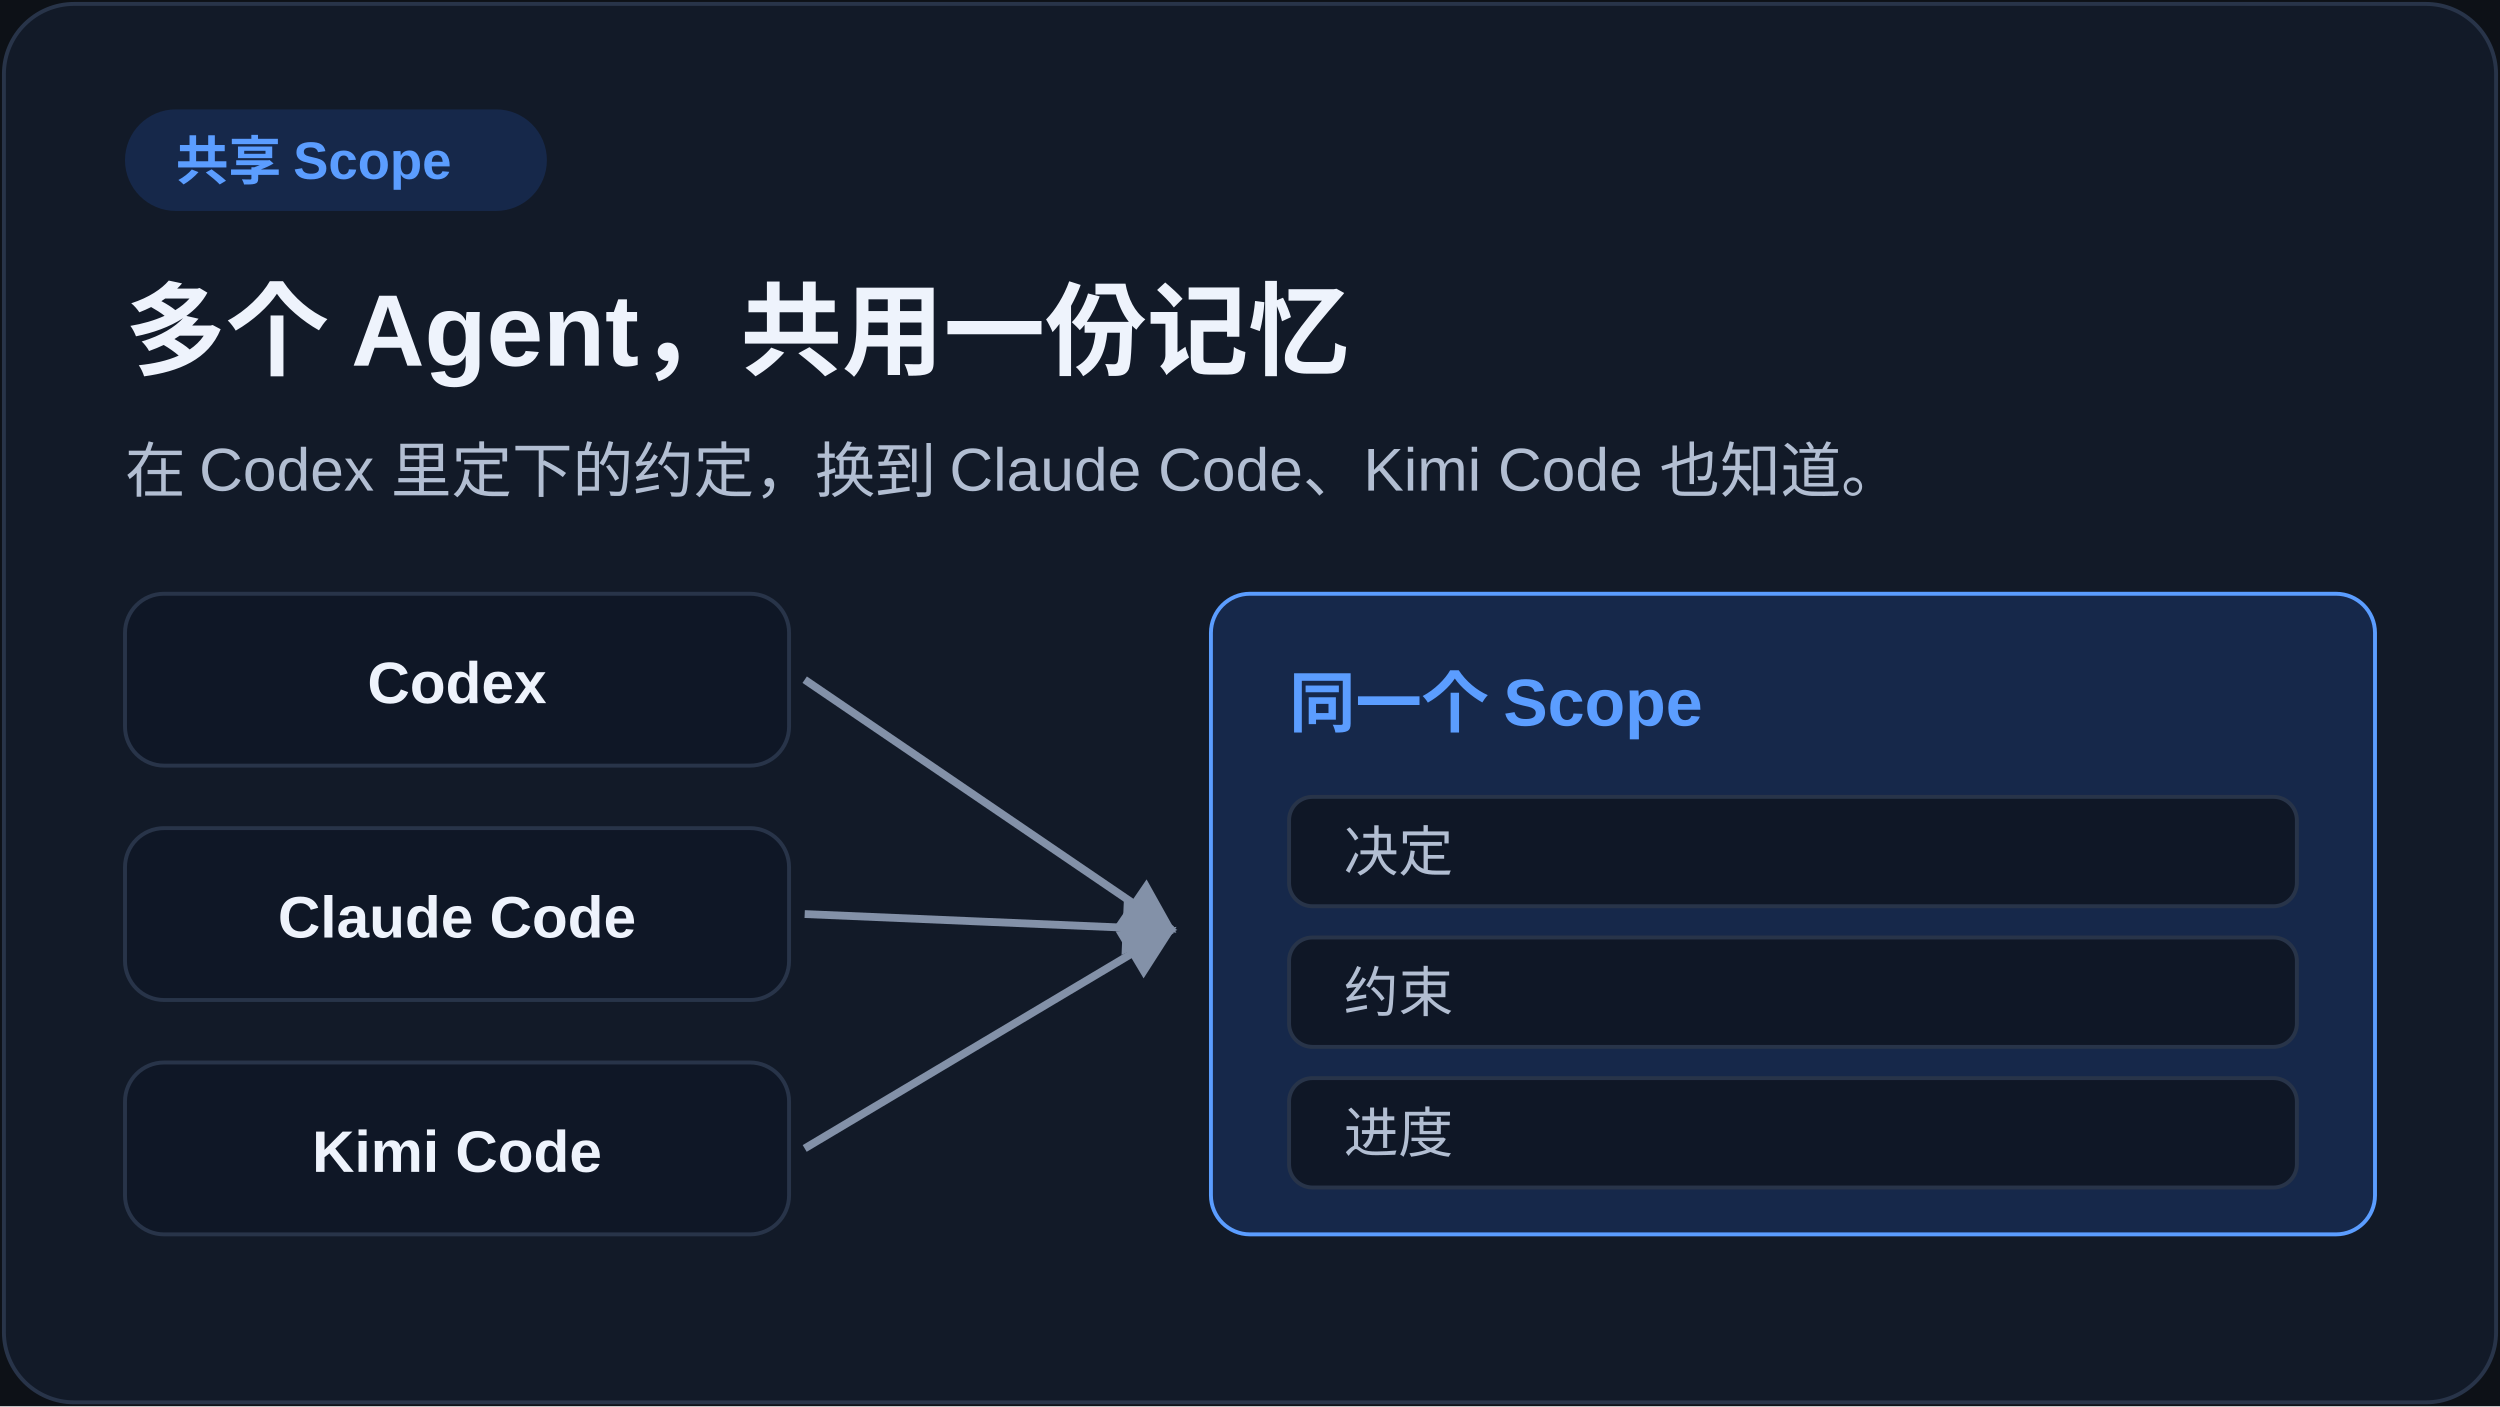
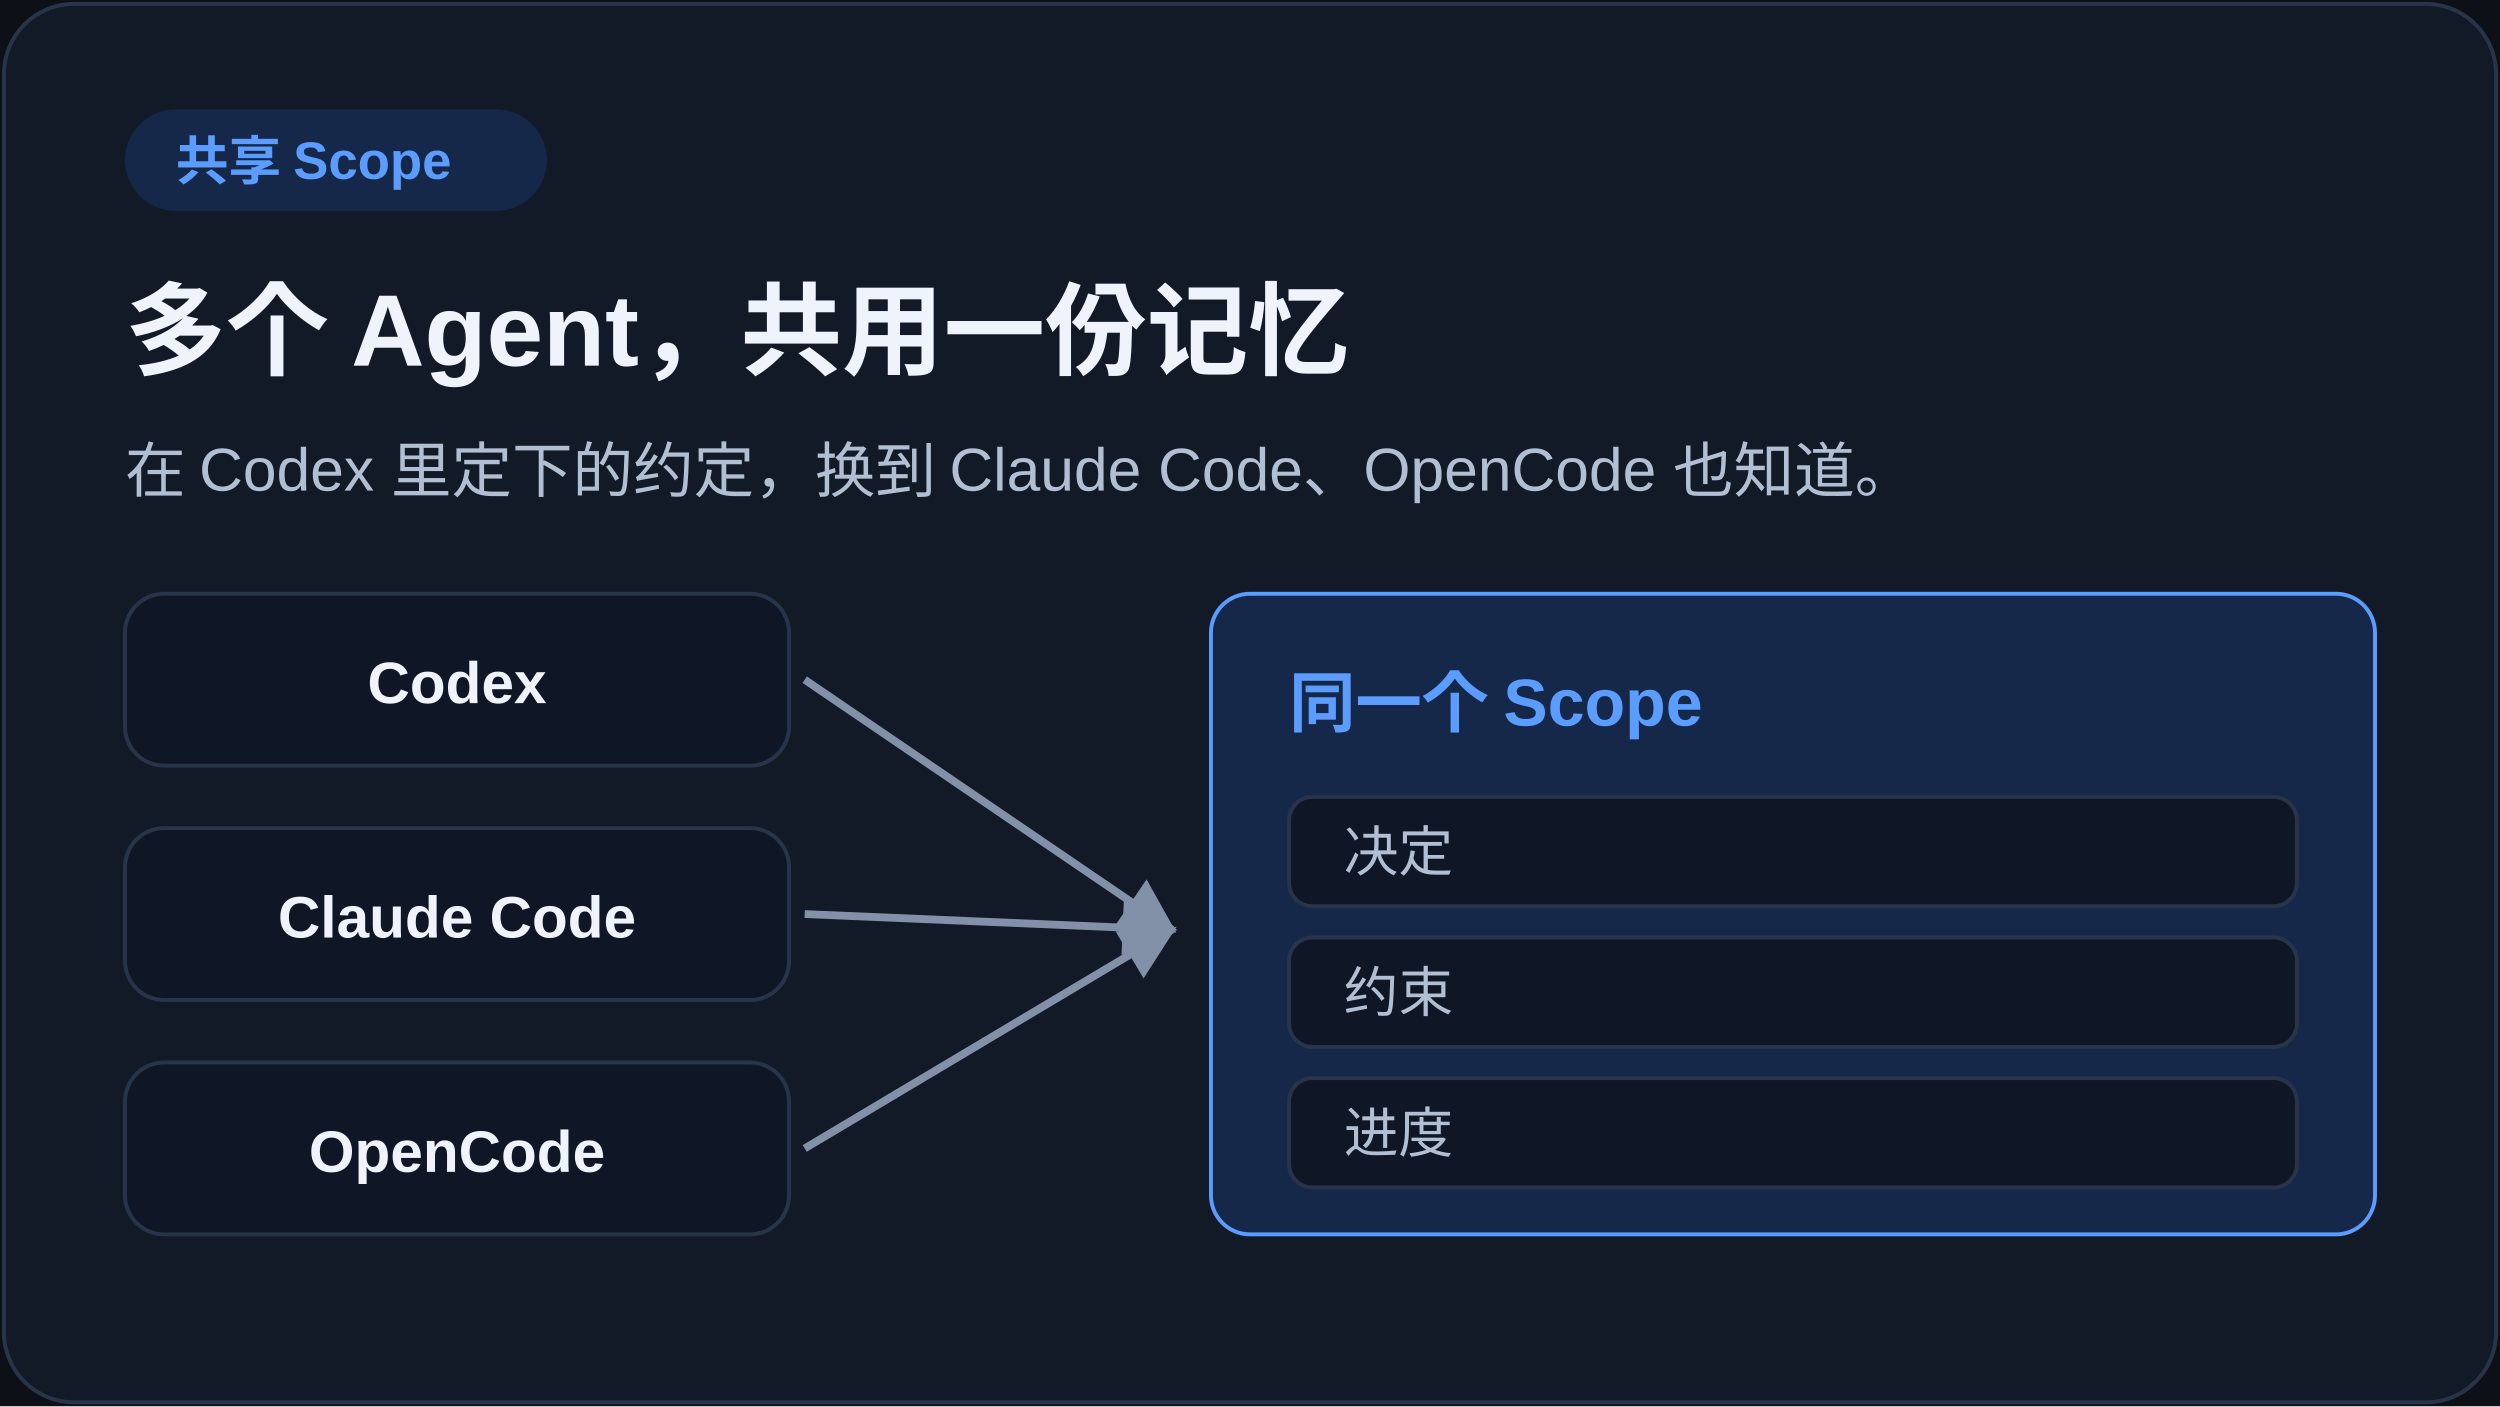
<svg xmlns="http://www.w3.org/2000/svg" width="640" height="360" viewBox="0 0 640 360" role="img" aria-labelledby="title">
  <defs>
    <marker id="head-muted" viewBox="0 0 10 10" refX="9" refY="5" markerWidth="7" markerHeight="7" orient="auto-start-reverse">
      <path d="M0 0L10 5L0 10Z" fill="#8391a8" />
    </marker>
    <marker id="head-accent" viewBox="0 0 10 10" refX="9" refY="5" markerWidth="7" markerHeight="7" orient="auto-start-reverse">
      <path d="M0 0L10 5L0 10Z" fill="#5b9dff" />
    </marker>
  </defs>
  <rect width="640" height="360" fill="#0d1117" />
  <rect x="1" y="1" width="638" height="358" rx="18" fill="#121a28" stroke="#283449" />
  <g font-family="-apple-system,BlinkMacSystemFont,'Segoe UI','PingFang SC','Hiragino Sans','Microsoft YaHei',Arial,sans-serif">
    <rect x="32" y="28" width="108" height="26" rx="13" fill="#16284a" />
    <text x="45" y="46" font-size="13.5" font-weight="700" fill="#5b9dff" text-anchor="start">共享 Scope</text>
    <text x="32" y="94" font-size="26" font-weight="800" fill="#eef3fc" text-anchor="start">多个 Agent，共用一份记忆</text>
-     <text x="32" y="126" font-size="15.5" font-weight="400" fill="#b2bed2" text-anchor="start">在 Codex 里定下的约定，换到 Claude Code、Kimi Code 也知道。</text>
+     <text x="32" y="126" font-size="15.5" font-weight="400" fill="#b2bed2" text-anchor="start">在 Codex 里定下的约定，换到 Claude Code、OpenCode 也知道。</text>
    <rect x="32" y="152" width="170" height="44" rx="10" fill="#0f1726" stroke="#283449" />
    <text x="117" y="180" font-size="15" font-weight="600" fill="#eef3fc" text-anchor="middle">Codex</text>
    <path d="M206 174L300 238" stroke="#8391a8" stroke-width="2" fill="none" marker-end="url(#head-muted)" />
    <rect x="32" y="212" width="170" height="44" rx="10" fill="#0f1726" stroke="#283449" />
    <text x="117" y="240" font-size="15" font-weight="600" fill="#eef3fc" text-anchor="middle">Claude Code</text>
    <path d="M206 234L300 238" stroke="#8391a8" stroke-width="2" fill="none" marker-end="url(#head-muted)" />
    <rect x="32" y="272" width="170" height="44" rx="10" fill="#0f1726" stroke="#283449" />
-     <text x="117" y="300" font-size="15" font-weight="600" fill="#eef3fc" text-anchor="middle">Kimi Code</text>
+     <text x="117" y="300" font-size="15" font-weight="600" fill="#eef3fc" text-anchor="middle">OpenCode</text>
    <path d="M206 294L300 238" stroke="#8391a8" stroke-width="2" fill="none" marker-end="url(#head-muted)" />
    <rect x="310" y="152" width="298" height="164" rx="10" fill="#16284a" stroke="#5b9dff" />
    <text x="330" y="186" font-size="17" font-weight="700" fill="#5b9dff" text-anchor="start">同一个 Scope</text>
    <rect x="330" y="204" width="258" height="28" rx="6" fill="#0f1726" stroke="#283449" />
    <text x="344" y="223" font-size="14" font-weight="400" fill="#b2bed2" text-anchor="start">决定</text>
    <rect x="330" y="240" width="258" height="28" rx="6" fill="#0f1726" stroke="#283449" />
    <text x="344" y="259" font-size="14" font-weight="400" fill="#b2bed2" text-anchor="start">约束</text>
    <rect x="330" y="276" width="258" height="28" rx="6" fill="#0f1726" stroke="#283449" />
    <text x="344" y="295" font-size="14" font-weight="400" fill="#b2bed2" text-anchor="start">进度</text>
  </g>
</svg>
